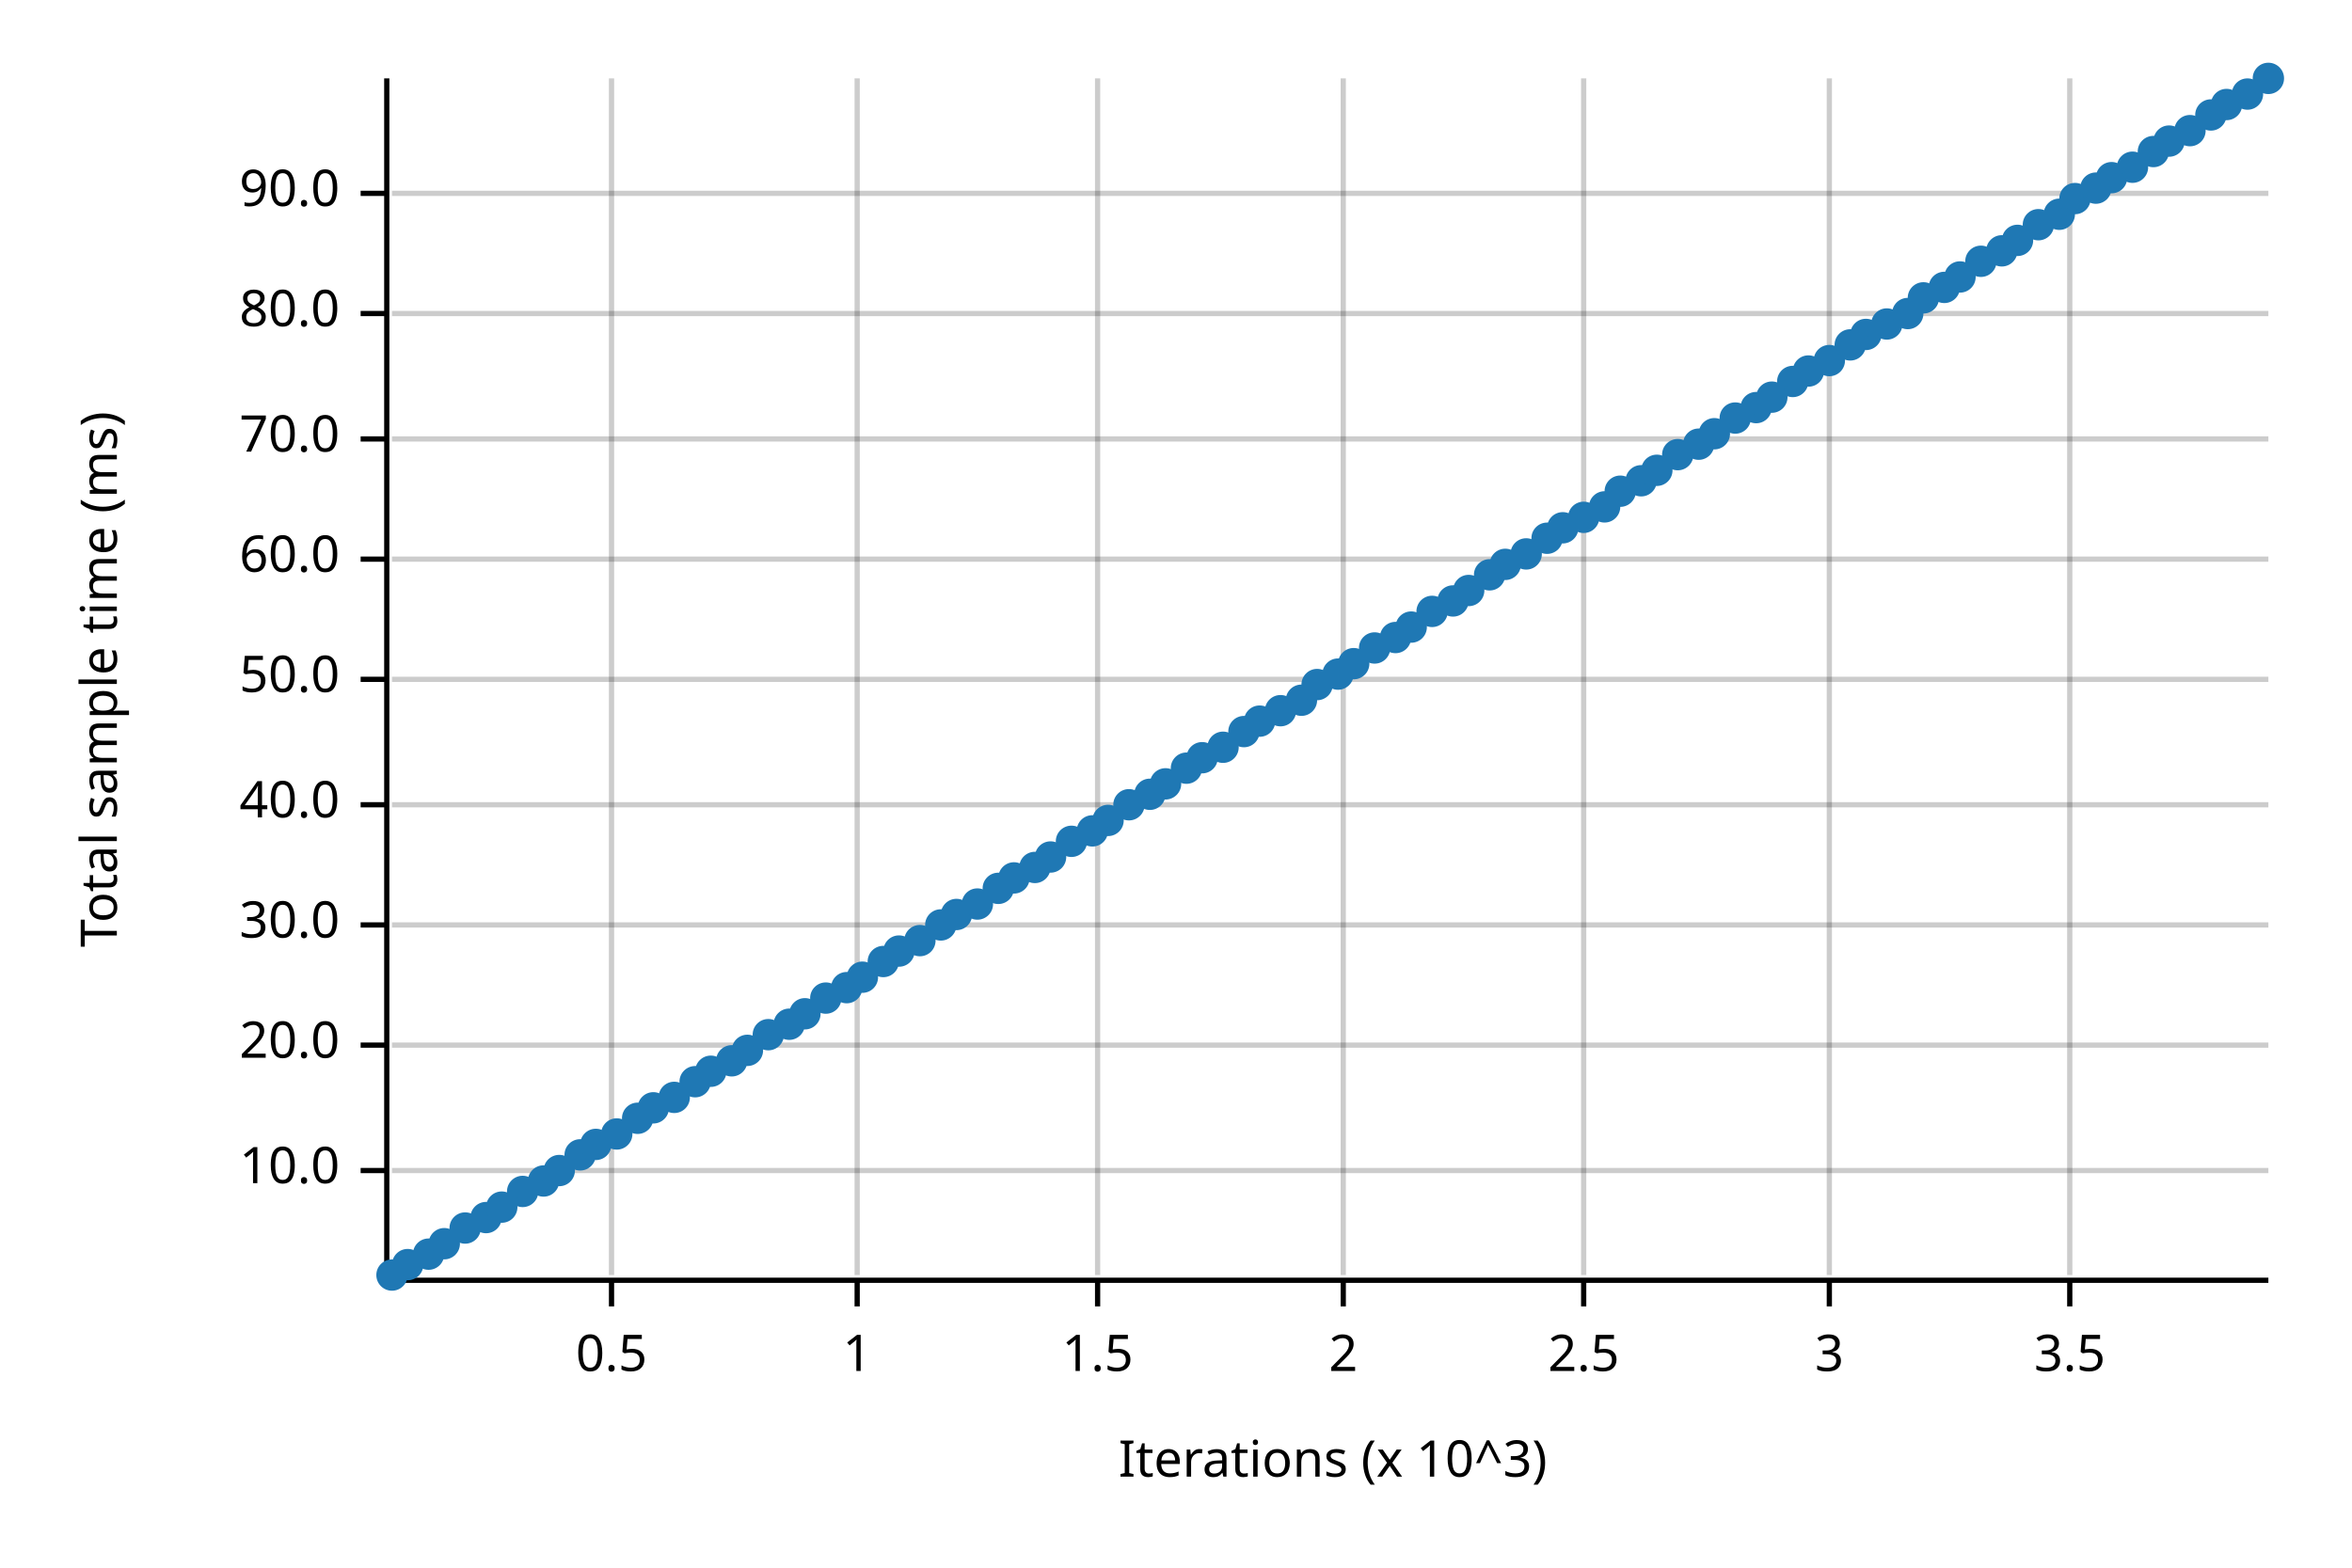
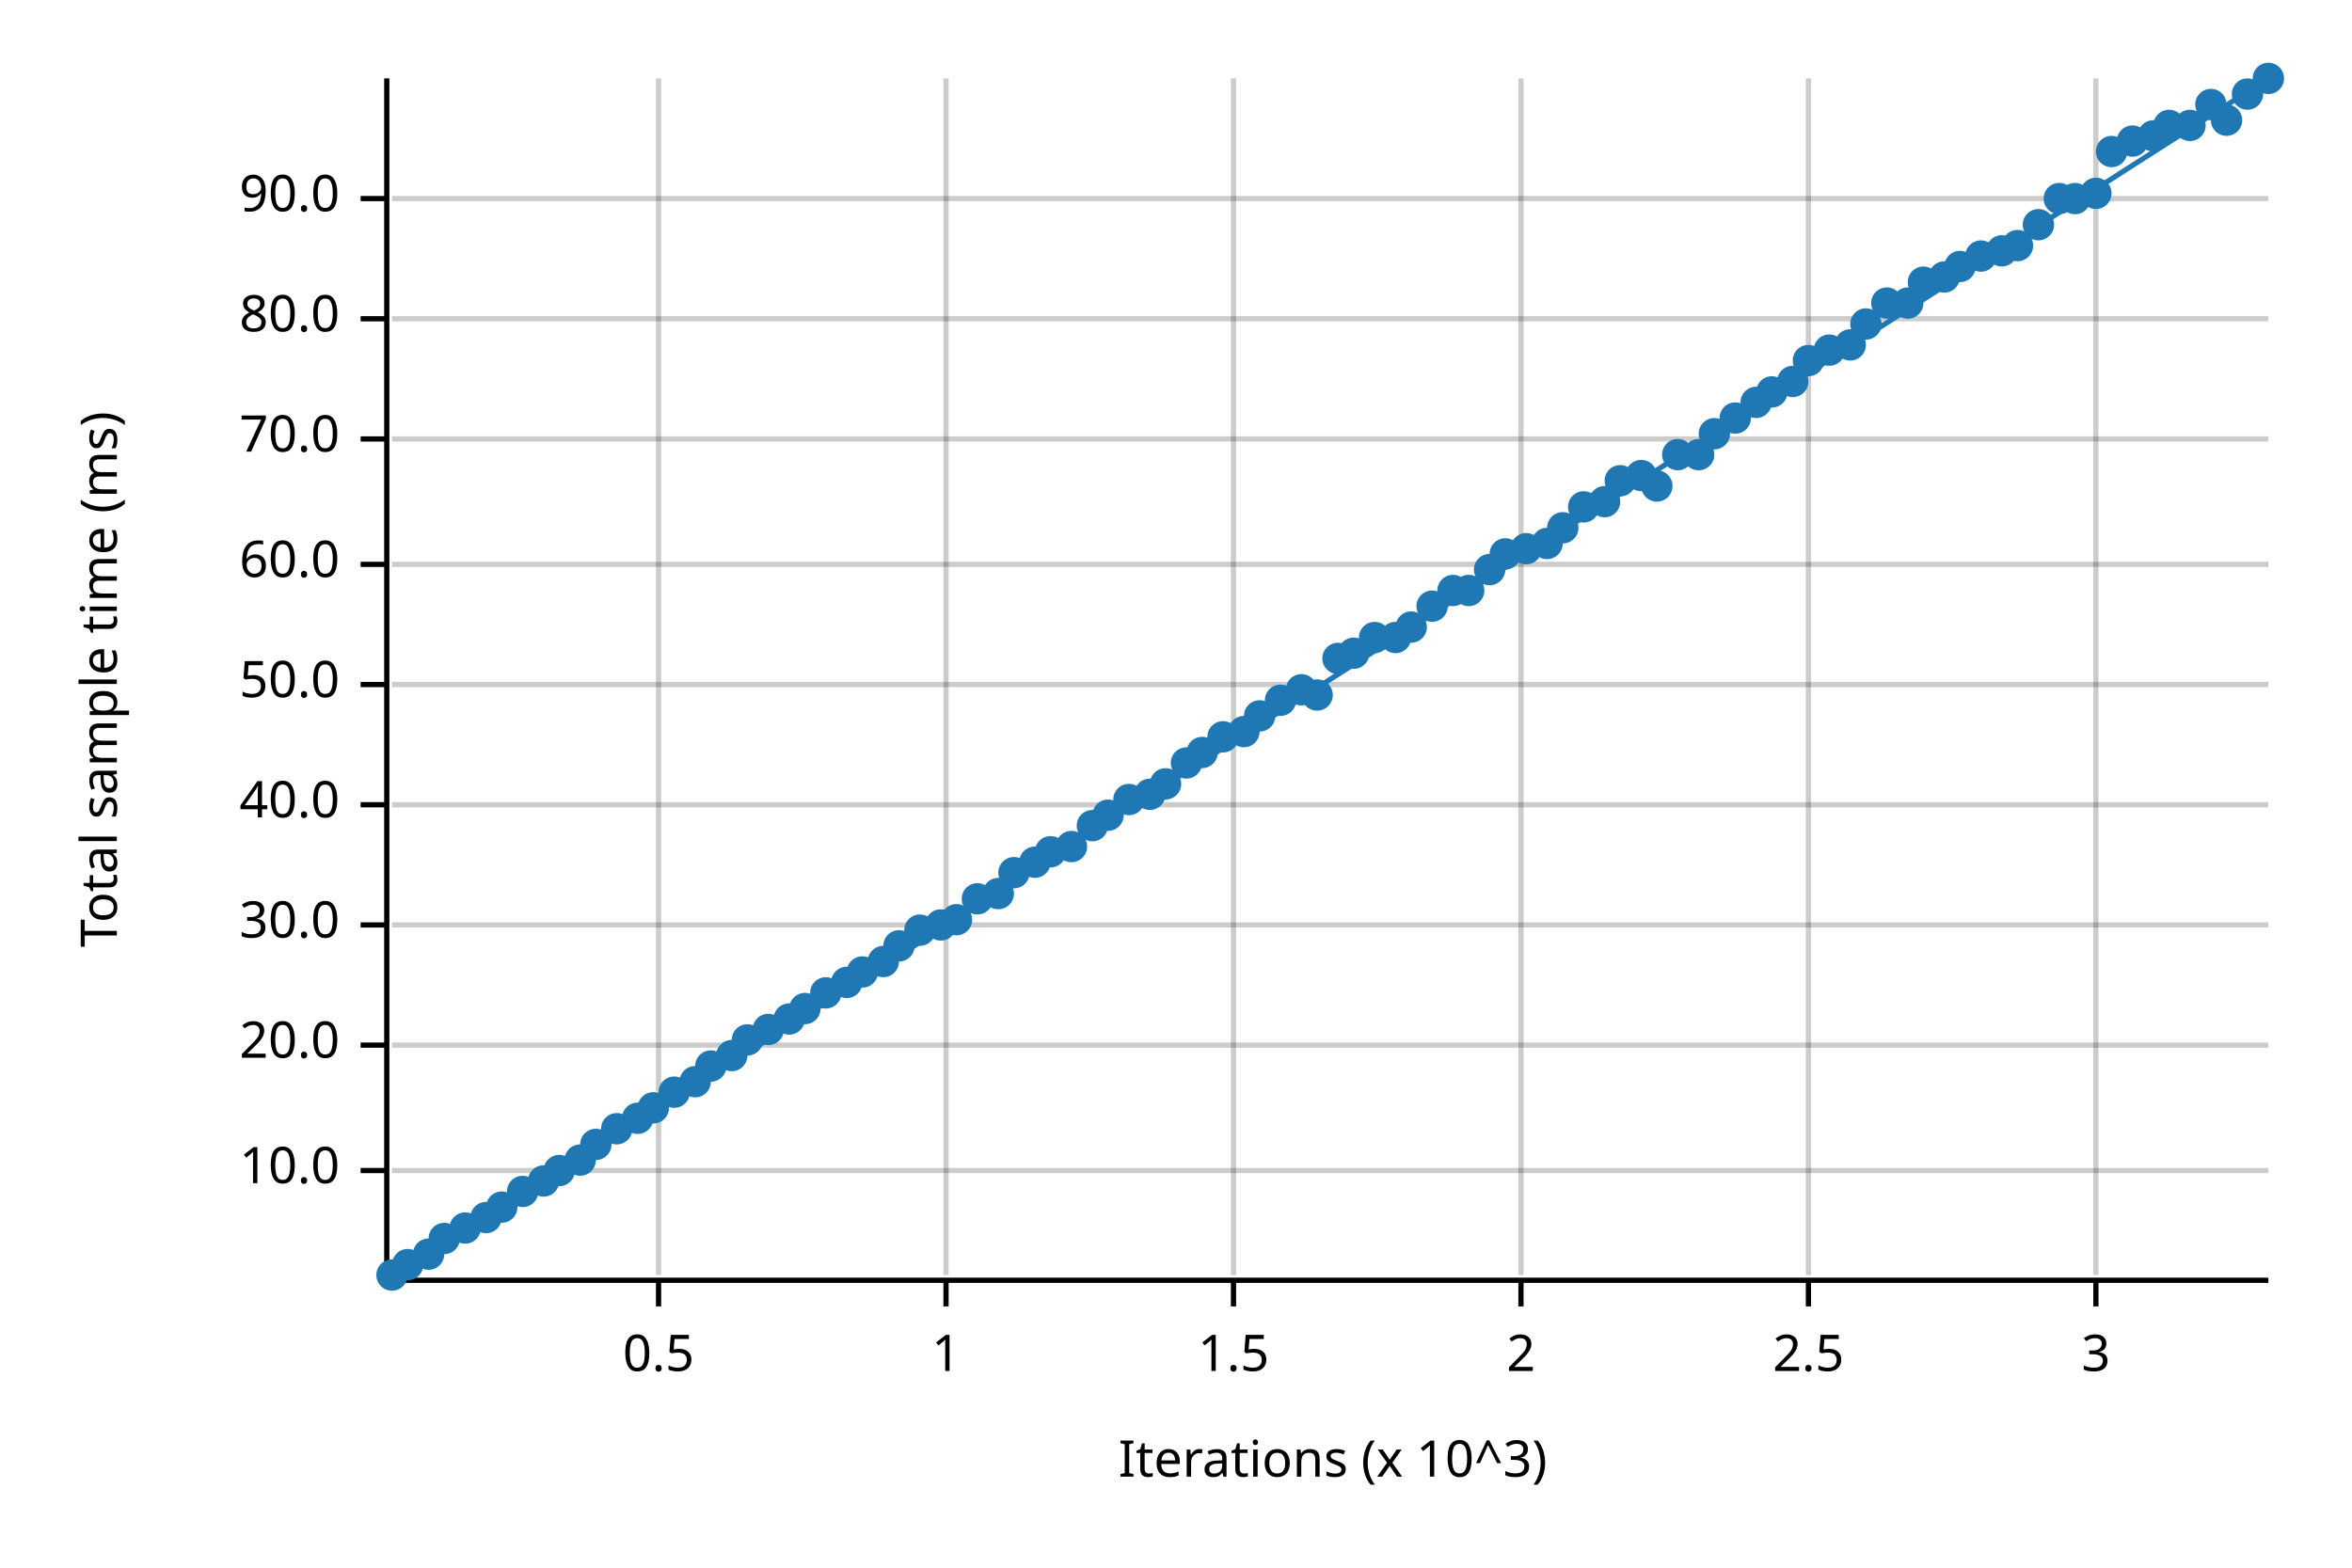
<svg xmlns="http://www.w3.org/2000/svg" width="450" height="300" viewBox="0 0 450 300">
  <text x="15" y="130" dy="0.76em" text-anchor="middle" font-family="sans-serif" font-size="9.677" opacity="1" fill="#000000" transform="rotate(270, 15, 130)">
Total sample time (ms)
</text>
  <text x="255" y="285" dy="-0.5ex" text-anchor="middle" font-family="sans-serif" font-size="9.677" opacity="1" fill="#000000">
Iterations (x 10^3)
</text>
-   <line opacity="0.2" stroke="#000000" stroke-width="1" x1="117" y1="244" x2="117" y2="15" />
-   <line opacity="0.2" stroke="#000000" stroke-width="1" x1="164" y1="244" x2="164" y2="15" />
-   <line opacity="0.2" stroke="#000000" stroke-width="1" x1="210" y1="244" x2="210" y2="15" />
-   <line opacity="0.2" stroke="#000000" stroke-width="1" x1="257" y1="244" x2="257" y2="15" />
-   <line opacity="0.2" stroke="#000000" stroke-width="1" x1="303" y1="244" x2="303" y2="15" />
-   <line opacity="0.2" stroke="#000000" stroke-width="1" x1="350" y1="244" x2="350" y2="15" />
-   <line opacity="0.2" stroke="#000000" stroke-width="1" x1="396" y1="244" x2="396" y2="15" />
+   <line opacity="0.2" stroke="#000000" stroke-width="1" x1="126" y1="244" x2="126" y2="15" />
+   <line opacity="0.2" stroke="#000000" stroke-width="1" x1="181" y1="244" x2="181" y2="15" />
+   <line opacity="0.2" stroke="#000000" stroke-width="1" x1="236" y1="244" x2="236" y2="15" />
+   <line opacity="0.2" stroke="#000000" stroke-width="1" x1="291" y1="244" x2="291" y2="15" />
+   <line opacity="0.2" stroke="#000000" stroke-width="1" x1="346" y1="244" x2="346" y2="15" />
+   <line opacity="0.2" stroke="#000000" stroke-width="1" x1="401" y1="244" x2="401" y2="15" />
  <line opacity="0.2" stroke="#000000" stroke-width="1" x1="75" y1="224" x2="434" y2="224" />
  <line opacity="0.2" stroke="#000000" stroke-width="1" x1="75" y1="200" x2="434" y2="200" />
  <line opacity="0.2" stroke="#000000" stroke-width="1" x1="75" y1="177" x2="434" y2="177" />
  <line opacity="0.2" stroke="#000000" stroke-width="1" x1="75" y1="154" x2="434" y2="154" />
-   <line opacity="0.2" stroke="#000000" stroke-width="1" x1="75" y1="130" x2="434" y2="130" />
-   <line opacity="0.2" stroke="#000000" stroke-width="1" x1="75" y1="107" x2="434" y2="107" />
+   <line opacity="0.2" stroke="#000000" stroke-width="1" x1="75" y1="131" x2="434" y2="131" />
+   <line opacity="0.2" stroke="#000000" stroke-width="1" x1="75" y1="108" x2="434" y2="108" />
  <line opacity="0.2" stroke="#000000" stroke-width="1" x1="75" y1="84" x2="434" y2="84" />
-   <line opacity="0.2" stroke="#000000" stroke-width="1" x1="75" y1="60" x2="434" y2="60" />
-   <line opacity="0.2" stroke="#000000" stroke-width="1" x1="75" y1="37" x2="434" y2="37" />
+   <line opacity="0.2" stroke="#000000" stroke-width="1" x1="75" y1="61" x2="434" y2="61" />
+   <line opacity="0.2" stroke="#000000" stroke-width="1" x1="75" y1="38" x2="434" y2="38" />
  <polyline fill="none" opacity="1" stroke="#000000" stroke-width="1" points="74,15 74,244 " />
  <text x="65" y="224" dy="0.5ex" text-anchor="end" font-family="sans-serif" font-size="9.677" opacity="1" fill="#000000">
10.0
</text>
  <polyline fill="none" opacity="1" stroke="#000000" stroke-width="1" points="69,224 74,224 " />
  <text x="65" y="200" dy="0.5ex" text-anchor="end" font-family="sans-serif" font-size="9.677" opacity="1" fill="#000000">
20.0
</text>
  <polyline fill="none" opacity="1" stroke="#000000" stroke-width="1" points="69,200 74,200 " />
  <text x="65" y="177" dy="0.5ex" text-anchor="end" font-family="sans-serif" font-size="9.677" opacity="1" fill="#000000">
30.0
</text>
  <polyline fill="none" opacity="1" stroke="#000000" stroke-width="1" points="69,177 74,177 " />
  <text x="65" y="154" dy="0.5ex" text-anchor="end" font-family="sans-serif" font-size="9.677" opacity="1" fill="#000000">
40.0
</text>
  <polyline fill="none" opacity="1" stroke="#000000" stroke-width="1" points="69,154 74,154 " />
-   <text x="65" y="130" dy="0.5ex" text-anchor="end" font-family="sans-serif" font-size="9.677" opacity="1" fill="#000000">
+   <text x="65" y="131" dy="0.5ex" text-anchor="end" font-family="sans-serif" font-size="9.677" opacity="1" fill="#000000">
50.0
</text>
-   <polyline fill="none" opacity="1" stroke="#000000" stroke-width="1" points="69,130 74,130 " />
-   <text x="65" y="107" dy="0.5ex" text-anchor="end" font-family="sans-serif" font-size="9.677" opacity="1" fill="#000000">
+   <polyline fill="none" opacity="1" stroke="#000000" stroke-width="1" points="69,131 74,131 " />
+   <text x="65" y="108" dy="0.5ex" text-anchor="end" font-family="sans-serif" font-size="9.677" opacity="1" fill="#000000">
60.0
</text>
-   <polyline fill="none" opacity="1" stroke="#000000" stroke-width="1" points="69,107 74,107 " />
+   <polyline fill="none" opacity="1" stroke="#000000" stroke-width="1" points="69,108 74,108 " />
  <text x="65" y="84" dy="0.5ex" text-anchor="end" font-family="sans-serif" font-size="9.677" opacity="1" fill="#000000">
70.0
</text>
  <polyline fill="none" opacity="1" stroke="#000000" stroke-width="1" points="69,84 74,84 " />
-   <text x="65" y="60" dy="0.5ex" text-anchor="end" font-family="sans-serif" font-size="9.677" opacity="1" fill="#000000">
+   <text x="65" y="61" dy="0.5ex" text-anchor="end" font-family="sans-serif" font-size="9.677" opacity="1" fill="#000000">
80.0
</text>
-   <polyline fill="none" opacity="1" stroke="#000000" stroke-width="1" points="69,60 74,60 " />
-   <text x="65" y="37" dy="0.5ex" text-anchor="end" font-family="sans-serif" font-size="9.677" opacity="1" fill="#000000">
+   <polyline fill="none" opacity="1" stroke="#000000" stroke-width="1" points="69,61 74,61 " />
+   <text x="65" y="38" dy="0.5ex" text-anchor="end" font-family="sans-serif" font-size="9.677" opacity="1" fill="#000000">
90.0
</text>
-   <polyline fill="none" opacity="1" stroke="#000000" stroke-width="1" points="69,37 74,37 " />
+   <polyline fill="none" opacity="1" stroke="#000000" stroke-width="1" points="69,38 74,38 " />
  <polyline fill="none" opacity="1" stroke="#000000" stroke-width="1" points="75,245 434,245 " />
-   <text x="117" y="255" dy="0.76em" text-anchor="middle" font-family="sans-serif" font-size="9.677" opacity="1" fill="#000000">
+   <text x="126" y="255" dy="0.76em" text-anchor="middle" font-family="sans-serif" font-size="9.677" opacity="1" fill="#000000">
0.5
</text>
-   <polyline fill="none" opacity="1" stroke="#000000" stroke-width="1" points="117,245 117,250 " />
-   <text x="164" y="255" dy="0.76em" text-anchor="middle" font-family="sans-serif" font-size="9.677" opacity="1" fill="#000000">
+   <polyline fill="none" opacity="1" stroke="#000000" stroke-width="1" points="126,245 126,250 " />
+   <text x="181" y="255" dy="0.76em" text-anchor="middle" font-family="sans-serif" font-size="9.677" opacity="1" fill="#000000">
1
</text>
-   <polyline fill="none" opacity="1" stroke="#000000" stroke-width="1" points="164,245 164,250 " />
-   <text x="210" y="255" dy="0.76em" text-anchor="middle" font-family="sans-serif" font-size="9.677" opacity="1" fill="#000000">
+   <polyline fill="none" opacity="1" stroke="#000000" stroke-width="1" points="181,245 181,250 " />
+   <text x="236" y="255" dy="0.76em" text-anchor="middle" font-family="sans-serif" font-size="9.677" opacity="1" fill="#000000">
1.5
</text>
-   <polyline fill="none" opacity="1" stroke="#000000" stroke-width="1" points="210,245 210,250 " />
-   <text x="257" y="255" dy="0.76em" text-anchor="middle" font-family="sans-serif" font-size="9.677" opacity="1" fill="#000000">
+   <polyline fill="none" opacity="1" stroke="#000000" stroke-width="1" points="236,245 236,250 " />
+   <text x="291" y="255" dy="0.76em" text-anchor="middle" font-family="sans-serif" font-size="9.677" opacity="1" fill="#000000">
2
</text>
-   <polyline fill="none" opacity="1" stroke="#000000" stroke-width="1" points="257,245 257,250 " />
-   <text x="303" y="255" dy="0.76em" text-anchor="middle" font-family="sans-serif" font-size="9.677" opacity="1" fill="#000000">
+   <polyline fill="none" opacity="1" stroke="#000000" stroke-width="1" points="291,245 291,250 " />
+   <text x="346" y="255" dy="0.76em" text-anchor="middle" font-family="sans-serif" font-size="9.677" opacity="1" fill="#000000">
2.5
</text>
-   <polyline fill="none" opacity="1" stroke="#000000" stroke-width="1" points="303,245 303,250 " />
-   <text x="350" y="255" dy="0.76em" text-anchor="middle" font-family="sans-serif" font-size="9.677" opacity="1" fill="#000000">
+   <polyline fill="none" opacity="1" stroke="#000000" stroke-width="1" points="346,245 346,250 " />
+   <text x="401" y="255" dy="0.76em" text-anchor="middle" font-family="sans-serif" font-size="9.677" opacity="1" fill="#000000">
3
</text>
-   <polyline fill="none" opacity="1" stroke="#000000" stroke-width="1" points="350,245 350,250 " />
-   <text x="396" y="255" dy="0.76em" text-anchor="middle" font-family="sans-serif" font-size="9.677" opacity="1" fill="#000000">
- 3.5
- </text>
-   <polyline fill="none" opacity="1" stroke="#000000" stroke-width="1" points="396,245 396,250 " />
+   <polyline fill="none" opacity="1" stroke="#000000" stroke-width="1" points="401,245 401,250 " />
  <circle cx="75" cy="244" r="3" opacity="1" fill="#1F78B4" stroke="none" stroke-width="1" />
  <circle cx="78" cy="242" r="3" opacity="1" fill="#1F78B4" stroke="none" stroke-width="1" />
  <circle cx="82" cy="240" r="3" opacity="1" fill="#1F78B4" stroke="none" stroke-width="1" />
-   <circle cx="85" cy="238" r="3" opacity="1" fill="#1F78B4" stroke="none" stroke-width="1" />
+   <circle cx="85" cy="237" r="3" opacity="1" fill="#1F78B4" stroke="none" stroke-width="1" />
  <circle cx="89" cy="235" r="3" opacity="1" fill="#1F78B4" stroke="none" stroke-width="1" />
  <circle cx="93" cy="233" r="3" opacity="1" fill="#1F78B4" stroke="none" stroke-width="1" />
  <circle cx="96" cy="231" r="3" opacity="1" fill="#1F78B4" stroke="none" stroke-width="1" />
  <circle cx="100" cy="228" r="3" opacity="1" fill="#1F78B4" stroke="none" stroke-width="1" />
  <circle cx="104" cy="226" r="3" opacity="1" fill="#1F78B4" stroke="none" stroke-width="1" />
  <circle cx="107" cy="224" r="3" opacity="1" fill="#1F78B4" stroke="none" stroke-width="1" />
-   <circle cx="111" cy="221" r="3" opacity="1" fill="#1F78B4" stroke="none" stroke-width="1" />
+   <circle cx="111" cy="222" r="3" opacity="1" fill="#1F78B4" stroke="none" stroke-width="1" />
  <circle cx="114" cy="219" r="3" opacity="1" fill="#1F78B4" stroke="none" stroke-width="1" />
-   <circle cx="118" cy="217" r="3" opacity="1" fill="#1F78B4" stroke="none" stroke-width="1" />
+   <circle cx="118" cy="216" r="3" opacity="1" fill="#1F78B4" stroke="none" stroke-width="1" />
  <circle cx="122" cy="214" r="3" opacity="1" fill="#1F78B4" stroke="none" stroke-width="1" />
  <circle cx="125" cy="212" r="3" opacity="1" fill="#1F78B4" stroke="none" stroke-width="1" />
-   <circle cx="129" cy="210" r="3" opacity="1" fill="#1F78B4" stroke="none" stroke-width="1" />
+   <circle cx="129" cy="209" r="3" opacity="1" fill="#1F78B4" stroke="none" stroke-width="1" />
  <circle cx="133" cy="207" r="3" opacity="1" fill="#1F78B4" stroke="none" stroke-width="1" />
-   <circle cx="136" cy="205" r="3" opacity="1" fill="#1F78B4" stroke="none" stroke-width="1" />
-   <circle cx="140" cy="203" r="3" opacity="1" fill="#1F78B4" stroke="none" stroke-width="1" />
-   <circle cx="143" cy="201" r="3" opacity="1" fill="#1F78B4" stroke="none" stroke-width="1" />
-   <circle cx="147" cy="198" r="3" opacity="1" fill="#1F78B4" stroke="none" stroke-width="1" />
-   <circle cx="151" cy="196" r="3" opacity="1" fill="#1F78B4" stroke="none" stroke-width="1" />
-   <circle cx="154" cy="194" r="3" opacity="1" fill="#1F78B4" stroke="none" stroke-width="1" />
-   <circle cx="158" cy="191" r="3" opacity="1" fill="#1F78B4" stroke="none" stroke-width="1" />
-   <circle cx="162" cy="189" r="3" opacity="1" fill="#1F78B4" stroke="none" stroke-width="1" />
-   <circle cx="165" cy="187" r="3" opacity="1" fill="#1F78B4" stroke="none" stroke-width="1" />
+   <circle cx="136" cy="204" r="3" opacity="1" fill="#1F78B4" stroke="none" stroke-width="1" />
+   <circle cx="140" cy="202" r="3" opacity="1" fill="#1F78B4" stroke="none" stroke-width="1" />
+   <circle cx="143" cy="199" r="3" opacity="1" fill="#1F78B4" stroke="none" stroke-width="1" />
+   <circle cx="147" cy="197" r="3" opacity="1" fill="#1F78B4" stroke="none" stroke-width="1" />
+   <circle cx="151" cy="195" r="3" opacity="1" fill="#1F78B4" stroke="none" stroke-width="1" />
+   <circle cx="154" cy="193" r="3" opacity="1" fill="#1F78B4" stroke="none" stroke-width="1" />
+   <circle cx="158" cy="190" r="3" opacity="1" fill="#1F78B4" stroke="none" stroke-width="1" />
+   <circle cx="162" cy="188" r="3" opacity="1" fill="#1F78B4" stroke="none" stroke-width="1" />
+   <circle cx="165" cy="186" r="3" opacity="1" fill="#1F78B4" stroke="none" stroke-width="1" />
  <circle cx="169" cy="184" r="3" opacity="1" fill="#1F78B4" stroke="none" stroke-width="1" />
-   <circle cx="172" cy="182" r="3" opacity="1" fill="#1F78B4" stroke="none" stroke-width="1" />
-   <circle cx="176" cy="180" r="3" opacity="1" fill="#1F78B4" stroke="none" stroke-width="1" />
+   <circle cx="172" cy="181" r="3" opacity="1" fill="#1F78B4" stroke="none" stroke-width="1" />
+   <circle cx="176" cy="178" r="3" opacity="1" fill="#1F78B4" stroke="none" stroke-width="1" />
  <circle cx="180" cy="177" r="3" opacity="1" fill="#1F78B4" stroke="none" stroke-width="1" />
-   <circle cx="183" cy="175" r="3" opacity="1" fill="#1F78B4" stroke="none" stroke-width="1" />
-   <circle cx="187" cy="173" r="3" opacity="1" fill="#1F78B4" stroke="none" stroke-width="1" />
-   <circle cx="191" cy="170" r="3" opacity="1" fill="#1F78B4" stroke="none" stroke-width="1" />
-   <circle cx="194" cy="168" r="3" opacity="1" fill="#1F78B4" stroke="none" stroke-width="1" />
-   <circle cx="198" cy="166" r="3" opacity="1" fill="#1F78B4" stroke="none" stroke-width="1" />
-   <circle cx="201" cy="164" r="3" opacity="1" fill="#1F78B4" stroke="none" stroke-width="1" />
-   <circle cx="205" cy="161" r="3" opacity="1" fill="#1F78B4" stroke="none" stroke-width="1" />
-   <circle cx="209" cy="159" r="3" opacity="1" fill="#1F78B4" stroke="none" stroke-width="1" />
-   <circle cx="212" cy="157" r="3" opacity="1" fill="#1F78B4" stroke="none" stroke-width="1" />
-   <circle cx="216" cy="154" r="3" opacity="1" fill="#1F78B4" stroke="none" stroke-width="1" />
+   <circle cx="183" cy="176" r="3" opacity="1" fill="#1F78B4" stroke="none" stroke-width="1" />
+   <circle cx="187" cy="172" r="3" opacity="1" fill="#1F78B4" stroke="none" stroke-width="1" />
+   <circle cx="191" cy="171" r="3" opacity="1" fill="#1F78B4" stroke="none" stroke-width="1" />
+   <circle cx="194" cy="167" r="3" opacity="1" fill="#1F78B4" stroke="none" stroke-width="1" />
+   <circle cx="198" cy="165" r="3" opacity="1" fill="#1F78B4" stroke="none" stroke-width="1" />
+   <circle cx="201" cy="163" r="3" opacity="1" fill="#1F78B4" stroke="none" stroke-width="1" />
+   <circle cx="205" cy="162" r="3" opacity="1" fill="#1F78B4" stroke="none" stroke-width="1" />
+   <circle cx="209" cy="158" r="3" opacity="1" fill="#1F78B4" stroke="none" stroke-width="1" />
+   <circle cx="212" cy="156" r="3" opacity="1" fill="#1F78B4" stroke="none" stroke-width="1" />
+   <circle cx="216" cy="153" r="3" opacity="1" fill="#1F78B4" stroke="none" stroke-width="1" />
  <circle cx="220" cy="152" r="3" opacity="1" fill="#1F78B4" stroke="none" stroke-width="1" />
  <circle cx="223" cy="150" r="3" opacity="1" fill="#1F78B4" stroke="none" stroke-width="1" />
-   <circle cx="227" cy="147" r="3" opacity="1" fill="#1F78B4" stroke="none" stroke-width="1" />
-   <circle cx="230" cy="145" r="3" opacity="1" fill="#1F78B4" stroke="none" stroke-width="1" />
-   <circle cx="234" cy="143" r="3" opacity="1" fill="#1F78B4" stroke="none" stroke-width="1" />
+   <circle cx="227" cy="146" r="3" opacity="1" fill="#1F78B4" stroke="none" stroke-width="1" />
+   <circle cx="230" cy="144" r="3" opacity="1" fill="#1F78B4" stroke="none" stroke-width="1" />
+   <circle cx="234" cy="141" r="3" opacity="1" fill="#1F78B4" stroke="none" stroke-width="1" />
  <circle cx="238" cy="140" r="3" opacity="1" fill="#1F78B4" stroke="none" stroke-width="1" />
-   <circle cx="241" cy="138" r="3" opacity="1" fill="#1F78B4" stroke="none" stroke-width="1" />
-   <circle cx="245" cy="136" r="3" opacity="1" fill="#1F78B4" stroke="none" stroke-width="1" />
-   <circle cx="249" cy="134" r="3" opacity="1" fill="#1F78B4" stroke="none" stroke-width="1" />
-   <circle cx="252" cy="131" r="3" opacity="1" fill="#1F78B4" stroke="none" stroke-width="1" />
-   <circle cx="256" cy="129" r="3" opacity="1" fill="#1F78B4" stroke="none" stroke-width="1" />
-   <circle cx="259" cy="127" r="3" opacity="1" fill="#1F78B4" stroke="none" stroke-width="1" />
-   <circle cx="263" cy="124" r="3" opacity="1" fill="#1F78B4" stroke="none" stroke-width="1" />
+   <circle cx="241" cy="137" r="3" opacity="1" fill="#1F78B4" stroke="none" stroke-width="1" />
+   <circle cx="245" cy="134" r="3" opacity="1" fill="#1F78B4" stroke="none" stroke-width="1" />
+   <circle cx="249" cy="132" r="3" opacity="1" fill="#1F78B4" stroke="none" stroke-width="1" />
+   <circle cx="252" cy="133" r="3" opacity="1" fill="#1F78B4" stroke="none" stroke-width="1" />
+   <circle cx="256" cy="126" r="3" opacity="1" fill="#1F78B4" stroke="none" stroke-width="1" />
+   <circle cx="259" cy="125" r="3" opacity="1" fill="#1F78B4" stroke="none" stroke-width="1" />
+   <circle cx="263" cy="122" r="3" opacity="1" fill="#1F78B4" stroke="none" stroke-width="1" />
  <circle cx="267" cy="122" r="3" opacity="1" fill="#1F78B4" stroke="none" stroke-width="1" />
  <circle cx="270" cy="120" r="3" opacity="1" fill="#1F78B4" stroke="none" stroke-width="1" />
-   <circle cx="274" cy="117" r="3" opacity="1" fill="#1F78B4" stroke="none" stroke-width="1" />
-   <circle cx="278" cy="115" r="3" opacity="1" fill="#1F78B4" stroke="none" stroke-width="1" />
+   <circle cx="274" cy="116" r="3" opacity="1" fill="#1F78B4" stroke="none" stroke-width="1" />
+   <circle cx="278" cy="113" r="3" opacity="1" fill="#1F78B4" stroke="none" stroke-width="1" />
  <circle cx="281" cy="113" r="3" opacity="1" fill="#1F78B4" stroke="none" stroke-width="1" />
-   <circle cx="285" cy="110" r="3" opacity="1" fill="#1F78B4" stroke="none" stroke-width="1" />
-   <circle cx="288" cy="108" r="3" opacity="1" fill="#1F78B4" stroke="none" stroke-width="1" />
-   <circle cx="292" cy="106" r="3" opacity="1" fill="#1F78B4" stroke="none" stroke-width="1" />
-   <circle cx="296" cy="103" r="3" opacity="1" fill="#1F78B4" stroke="none" stroke-width="1" />
+   <circle cx="285" cy="109" r="3" opacity="1" fill="#1F78B4" stroke="none" stroke-width="1" />
+   <circle cx="288" cy="106" r="3" opacity="1" fill="#1F78B4" stroke="none" stroke-width="1" />
+   <circle cx="292" cy="105" r="3" opacity="1" fill="#1F78B4" stroke="none" stroke-width="1" />
+   <circle cx="296" cy="104" r="3" opacity="1" fill="#1F78B4" stroke="none" stroke-width="1" />
  <circle cx="299" cy="101" r="3" opacity="1" fill="#1F78B4" stroke="none" stroke-width="1" />
-   <circle cx="303" cy="99" r="3" opacity="1" fill="#1F78B4" stroke="none" stroke-width="1" />
-   <circle cx="307" cy="97" r="3" opacity="1" fill="#1F78B4" stroke="none" stroke-width="1" />
-   <circle cx="310" cy="94" r="3" opacity="1" fill="#1F78B4" stroke="none" stroke-width="1" />
-   <circle cx="314" cy="92" r="3" opacity="1" fill="#1F78B4" stroke="none" stroke-width="1" />
-   <circle cx="317" cy="90" r="3" opacity="1" fill="#1F78B4" stroke="none" stroke-width="1" />
+   <circle cx="303" cy="97" r="3" opacity="1" fill="#1F78B4" stroke="none" stroke-width="1" />
+   <circle cx="307" cy="96" r="3" opacity="1" fill="#1F78B4" stroke="none" stroke-width="1" />
+   <circle cx="310" cy="92" r="3" opacity="1" fill="#1F78B4" stroke="none" stroke-width="1" />
+   <circle cx="314" cy="91" r="3" opacity="1" fill="#1F78B4" stroke="none" stroke-width="1" />
+   <circle cx="317" cy="93" r="3" opacity="1" fill="#1F78B4" stroke="none" stroke-width="1" />
  <circle cx="321" cy="87" r="3" opacity="1" fill="#1F78B4" stroke="none" stroke-width="1" />
-   <circle cx="325" cy="85" r="3" opacity="1" fill="#1F78B4" stroke="none" stroke-width="1" />
+   <circle cx="325" cy="87" r="3" opacity="1" fill="#1F78B4" stroke="none" stroke-width="1" />
  <circle cx="328" cy="83" r="3" opacity="1" fill="#1F78B4" stroke="none" stroke-width="1" />
  <circle cx="332" cy="80" r="3" opacity="1" fill="#1F78B4" stroke="none" stroke-width="1" />
-   <circle cx="336" cy="78" r="3" opacity="1" fill="#1F78B4" stroke="none" stroke-width="1" />
-   <circle cx="339" cy="76" r="3" opacity="1" fill="#1F78B4" stroke="none" stroke-width="1" />
+   <circle cx="336" cy="77" r="3" opacity="1" fill="#1F78B4" stroke="none" stroke-width="1" />
+   <circle cx="339" cy="75" r="3" opacity="1" fill="#1F78B4" stroke="none" stroke-width="1" />
  <circle cx="343" cy="73" r="3" opacity="1" fill="#1F78B4" stroke="none" stroke-width="1" />
-   <circle cx="346" cy="71" r="3" opacity="1" fill="#1F78B4" stroke="none" stroke-width="1" />
-   <circle cx="350" cy="69" r="3" opacity="1" fill="#1F78B4" stroke="none" stroke-width="1" />
+   <circle cx="346" cy="69" r="3" opacity="1" fill="#1F78B4" stroke="none" stroke-width="1" />
+   <circle cx="350" cy="67" r="3" opacity="1" fill="#1F78B4" stroke="none" stroke-width="1" />
  <circle cx="354" cy="66" r="3" opacity="1" fill="#1F78B4" stroke="none" stroke-width="1" />
-   <circle cx="357" cy="64" r="3" opacity="1" fill="#1F78B4" stroke="none" stroke-width="1" />
-   <circle cx="361" cy="62" r="3" opacity="1" fill="#1F78B4" stroke="none" stroke-width="1" />
-   <circle cx="365" cy="60" r="3" opacity="1" fill="#1F78B4" stroke="none" stroke-width="1" />
-   <circle cx="368" cy="57" r="3" opacity="1" fill="#1F78B4" stroke="none" stroke-width="1" />
-   <circle cx="372" cy="55" r="3" opacity="1" fill="#1F78B4" stroke="none" stroke-width="1" />
-   <circle cx="375" cy="53" r="3" opacity="1" fill="#1F78B4" stroke="none" stroke-width="1" />
-   <circle cx="379" cy="50" r="3" opacity="1" fill="#1F78B4" stroke="none" stroke-width="1" />
+   <circle cx="357" cy="62" r="3" opacity="1" fill="#1F78B4" stroke="none" stroke-width="1" />
+   <circle cx="361" cy="58" r="3" opacity="1" fill="#1F78B4" stroke="none" stroke-width="1" />
+   <circle cx="365" cy="58" r="3" opacity="1" fill="#1F78B4" stroke="none" stroke-width="1" />
+   <circle cx="368" cy="54" r="3" opacity="1" fill="#1F78B4" stroke="none" stroke-width="1" />
+   <circle cx="372" cy="53" r="3" opacity="1" fill="#1F78B4" stroke="none" stroke-width="1" />
+   <circle cx="375" cy="51" r="3" opacity="1" fill="#1F78B4" stroke="none" stroke-width="1" />
+   <circle cx="379" cy="49" r="3" opacity="1" fill="#1F78B4" stroke="none" stroke-width="1" />
  <circle cx="383" cy="48" r="3" opacity="1" fill="#1F78B4" stroke="none" stroke-width="1" />
-   <circle cx="386" cy="46" r="3" opacity="1" fill="#1F78B4" stroke="none" stroke-width="1" />
+   <circle cx="386" cy="47" r="3" opacity="1" fill="#1F78B4" stroke="none" stroke-width="1" />
  <circle cx="390" cy="43" r="3" opacity="1" fill="#1F78B4" stroke="none" stroke-width="1" />
-   <circle cx="394" cy="41" r="3" opacity="1" fill="#1F78B4" stroke="none" stroke-width="1" />
+   <circle cx="394" cy="38" r="3" opacity="1" fill="#1F78B4" stroke="none" stroke-width="1" />
  <circle cx="397" cy="38" r="3" opacity="1" fill="#1F78B4" stroke="none" stroke-width="1" />
-   <circle cx="401" cy="36" r="3" opacity="1" fill="#1F78B4" stroke="none" stroke-width="1" />
-   <circle cx="404" cy="34" r="3" opacity="1" fill="#1F78B4" stroke="none" stroke-width="1" />
-   <circle cx="408" cy="32" r="3" opacity="1" fill="#1F78B4" stroke="none" stroke-width="1" />
-   <circle cx="412" cy="29" r="3" opacity="1" fill="#1F78B4" stroke="none" stroke-width="1" />
-   <circle cx="415" cy="27" r="3" opacity="1" fill="#1F78B4" stroke="none" stroke-width="1" />
-   <circle cx="419" cy="25" r="3" opacity="1" fill="#1F78B4" stroke="none" stroke-width="1" />
-   <circle cx="423" cy="22" r="3" opacity="1" fill="#1F78B4" stroke="none" stroke-width="1" />
-   <circle cx="426" cy="20" r="3" opacity="1" fill="#1F78B4" stroke="none" stroke-width="1" />
+   <circle cx="401" cy="37" r="3" opacity="1" fill="#1F78B4" stroke="none" stroke-width="1" />
+   <circle cx="404" cy="29" r="3" opacity="1" fill="#1F78B4" stroke="none" stroke-width="1" />
+   <circle cx="408" cy="27" r="3" opacity="1" fill="#1F78B4" stroke="none" stroke-width="1" />
+   <circle cx="412" cy="26" r="3" opacity="1" fill="#1F78B4" stroke="none" stroke-width="1" />
+   <circle cx="415" cy="24" r="3" opacity="1" fill="#1F78B4" stroke="none" stroke-width="1" />
+   <circle cx="419" cy="24" r="3" opacity="1" fill="#1F78B4" stroke="none" stroke-width="1" />
+   <circle cx="423" cy="20" r="3" opacity="1" fill="#1F78B4" stroke="none" stroke-width="1" />
+   <circle cx="426" cy="23" r="3" opacity="1" fill="#1F78B4" stroke="none" stroke-width="1" />
  <circle cx="430" cy="18" r="3" opacity="1" fill="#1F78B4" stroke="none" stroke-width="1" />
  <circle cx="434" cy="15" r="3" opacity="1" fill="#1F78B4" stroke="none" stroke-width="1" />
-   <polyline fill="none" opacity="1" stroke="#1F78B4" stroke-width="1" points="75,245 434,16 " />
-   <polygon opacity="0.25" fill="#1F78B4" points="75,245 434,16 434,16 " />
+   <polyline fill="none" opacity="1" stroke="#1F78B4" stroke-width="1" points="75,245 434,15 " />
+   <polygon opacity="0.25" fill="#1F78B4" points="75,245 434,15 434,15 " />
</svg>
